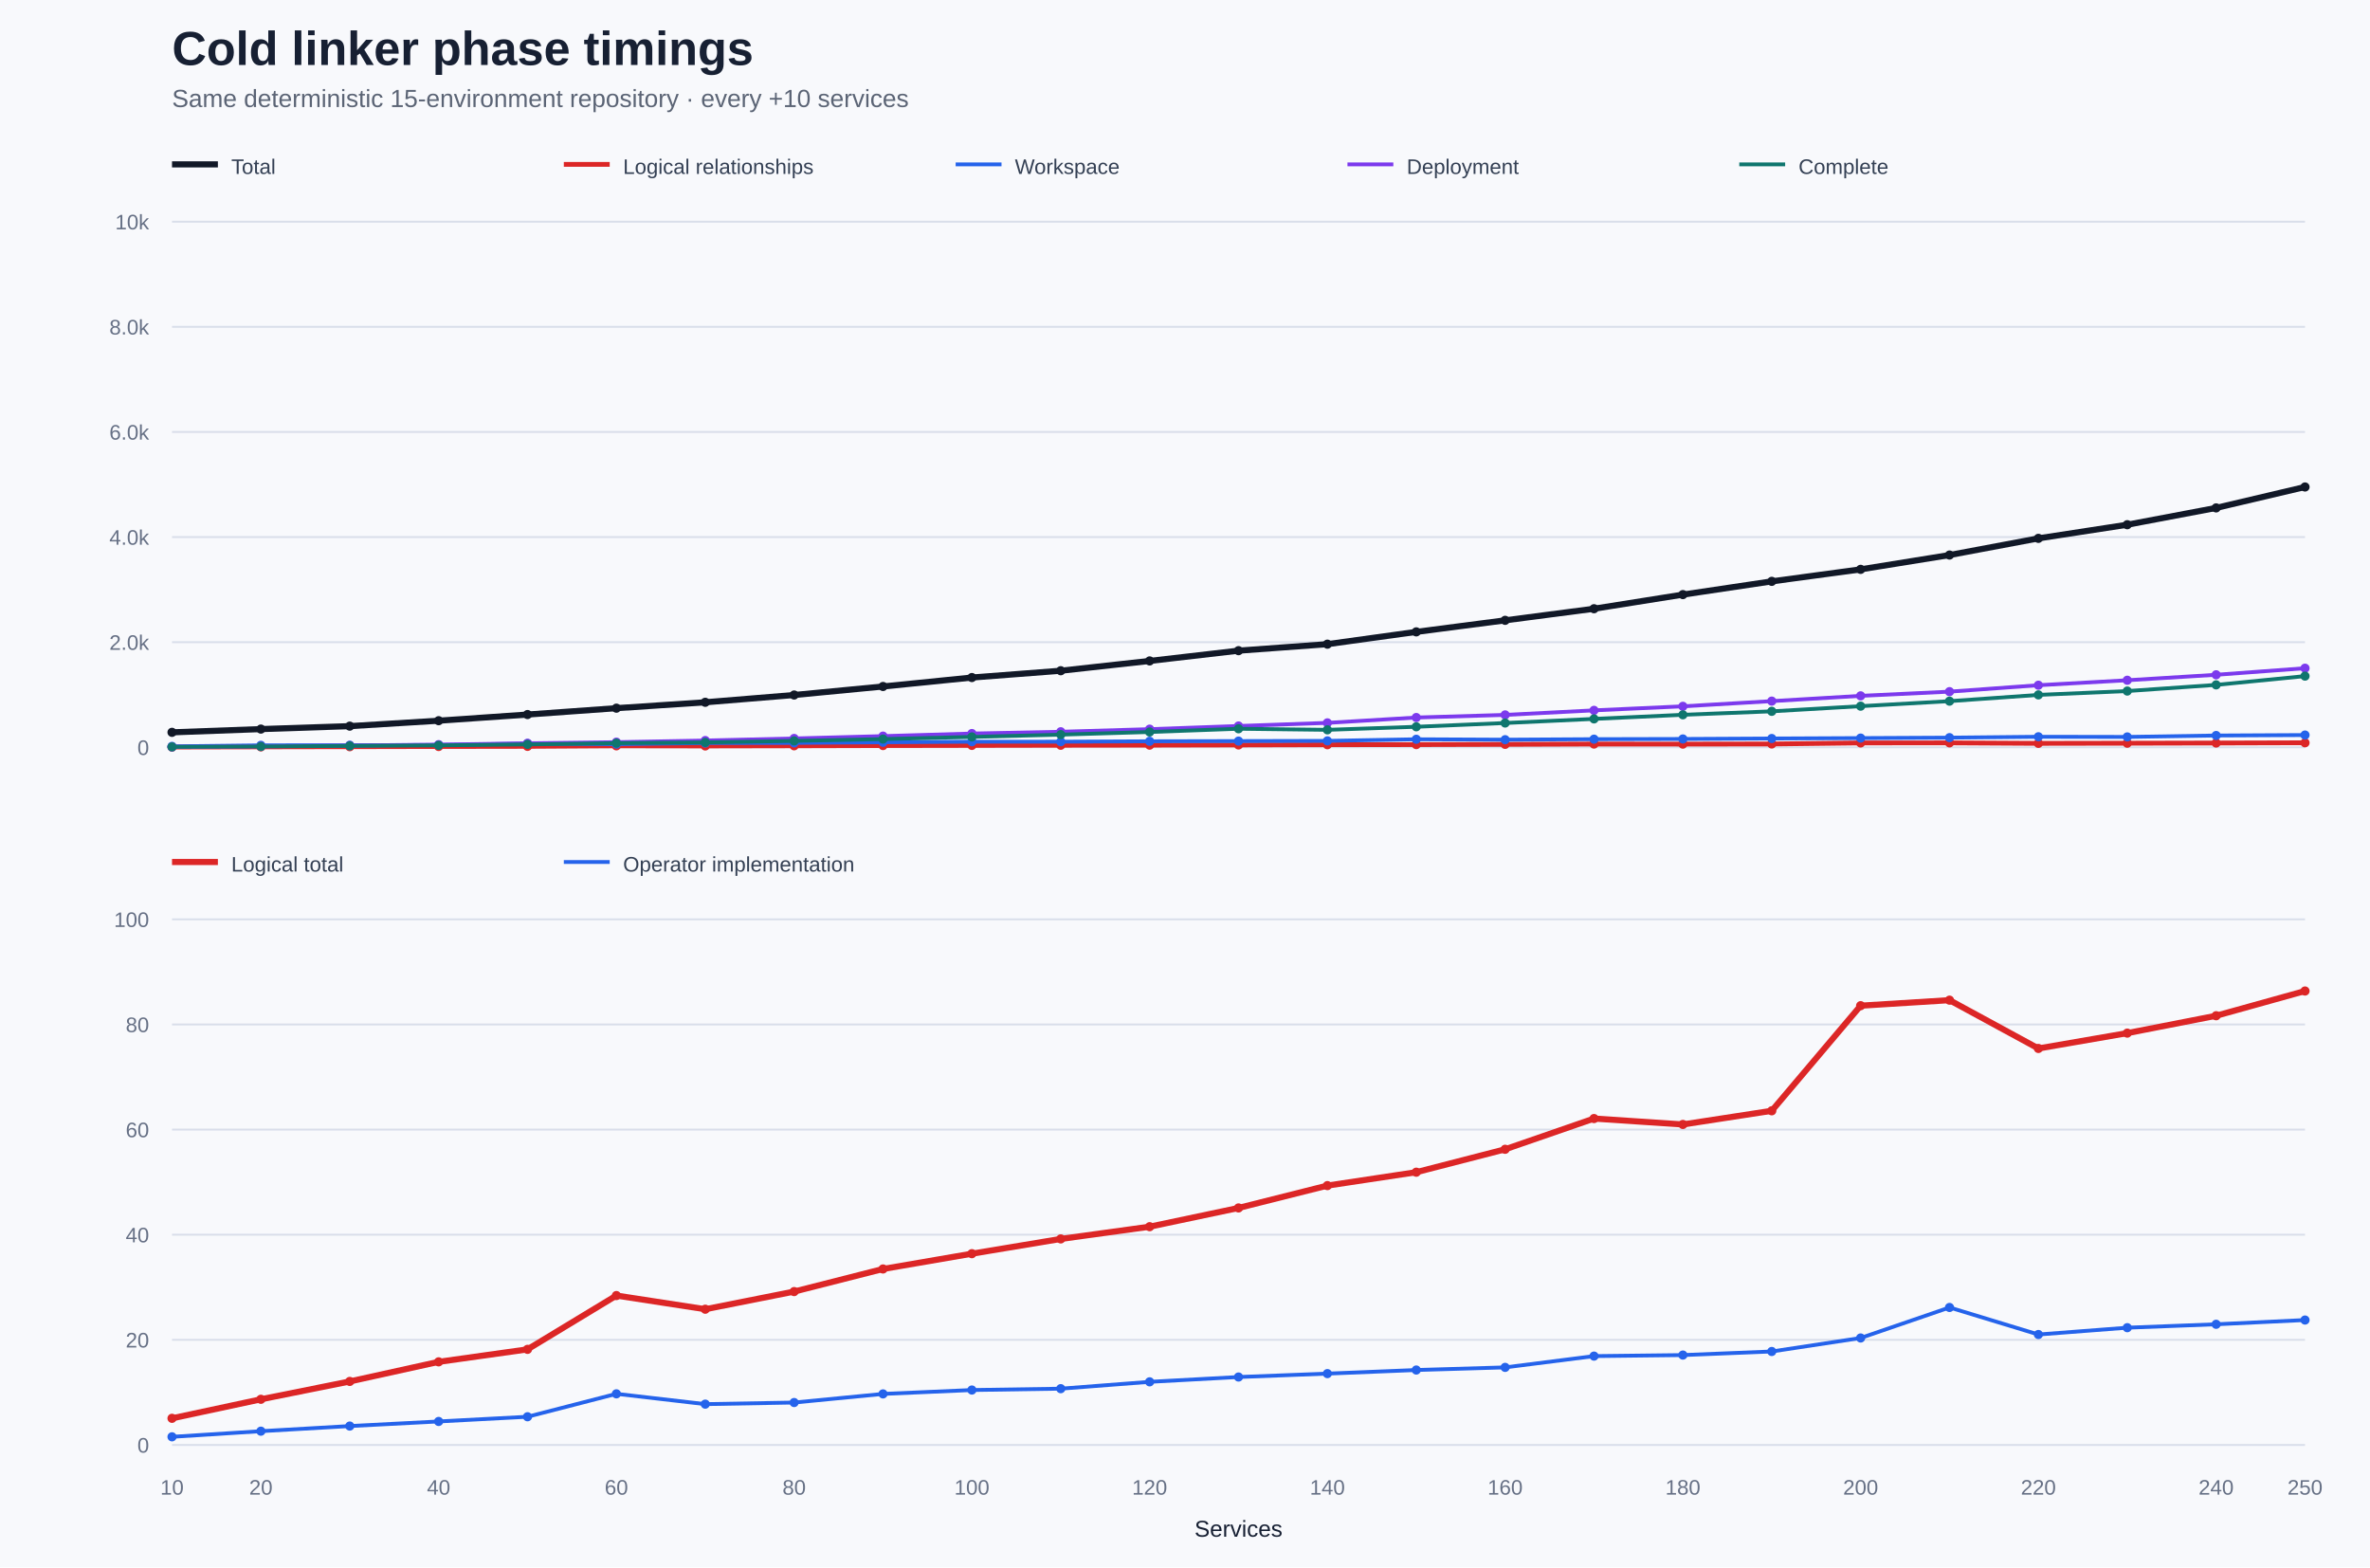
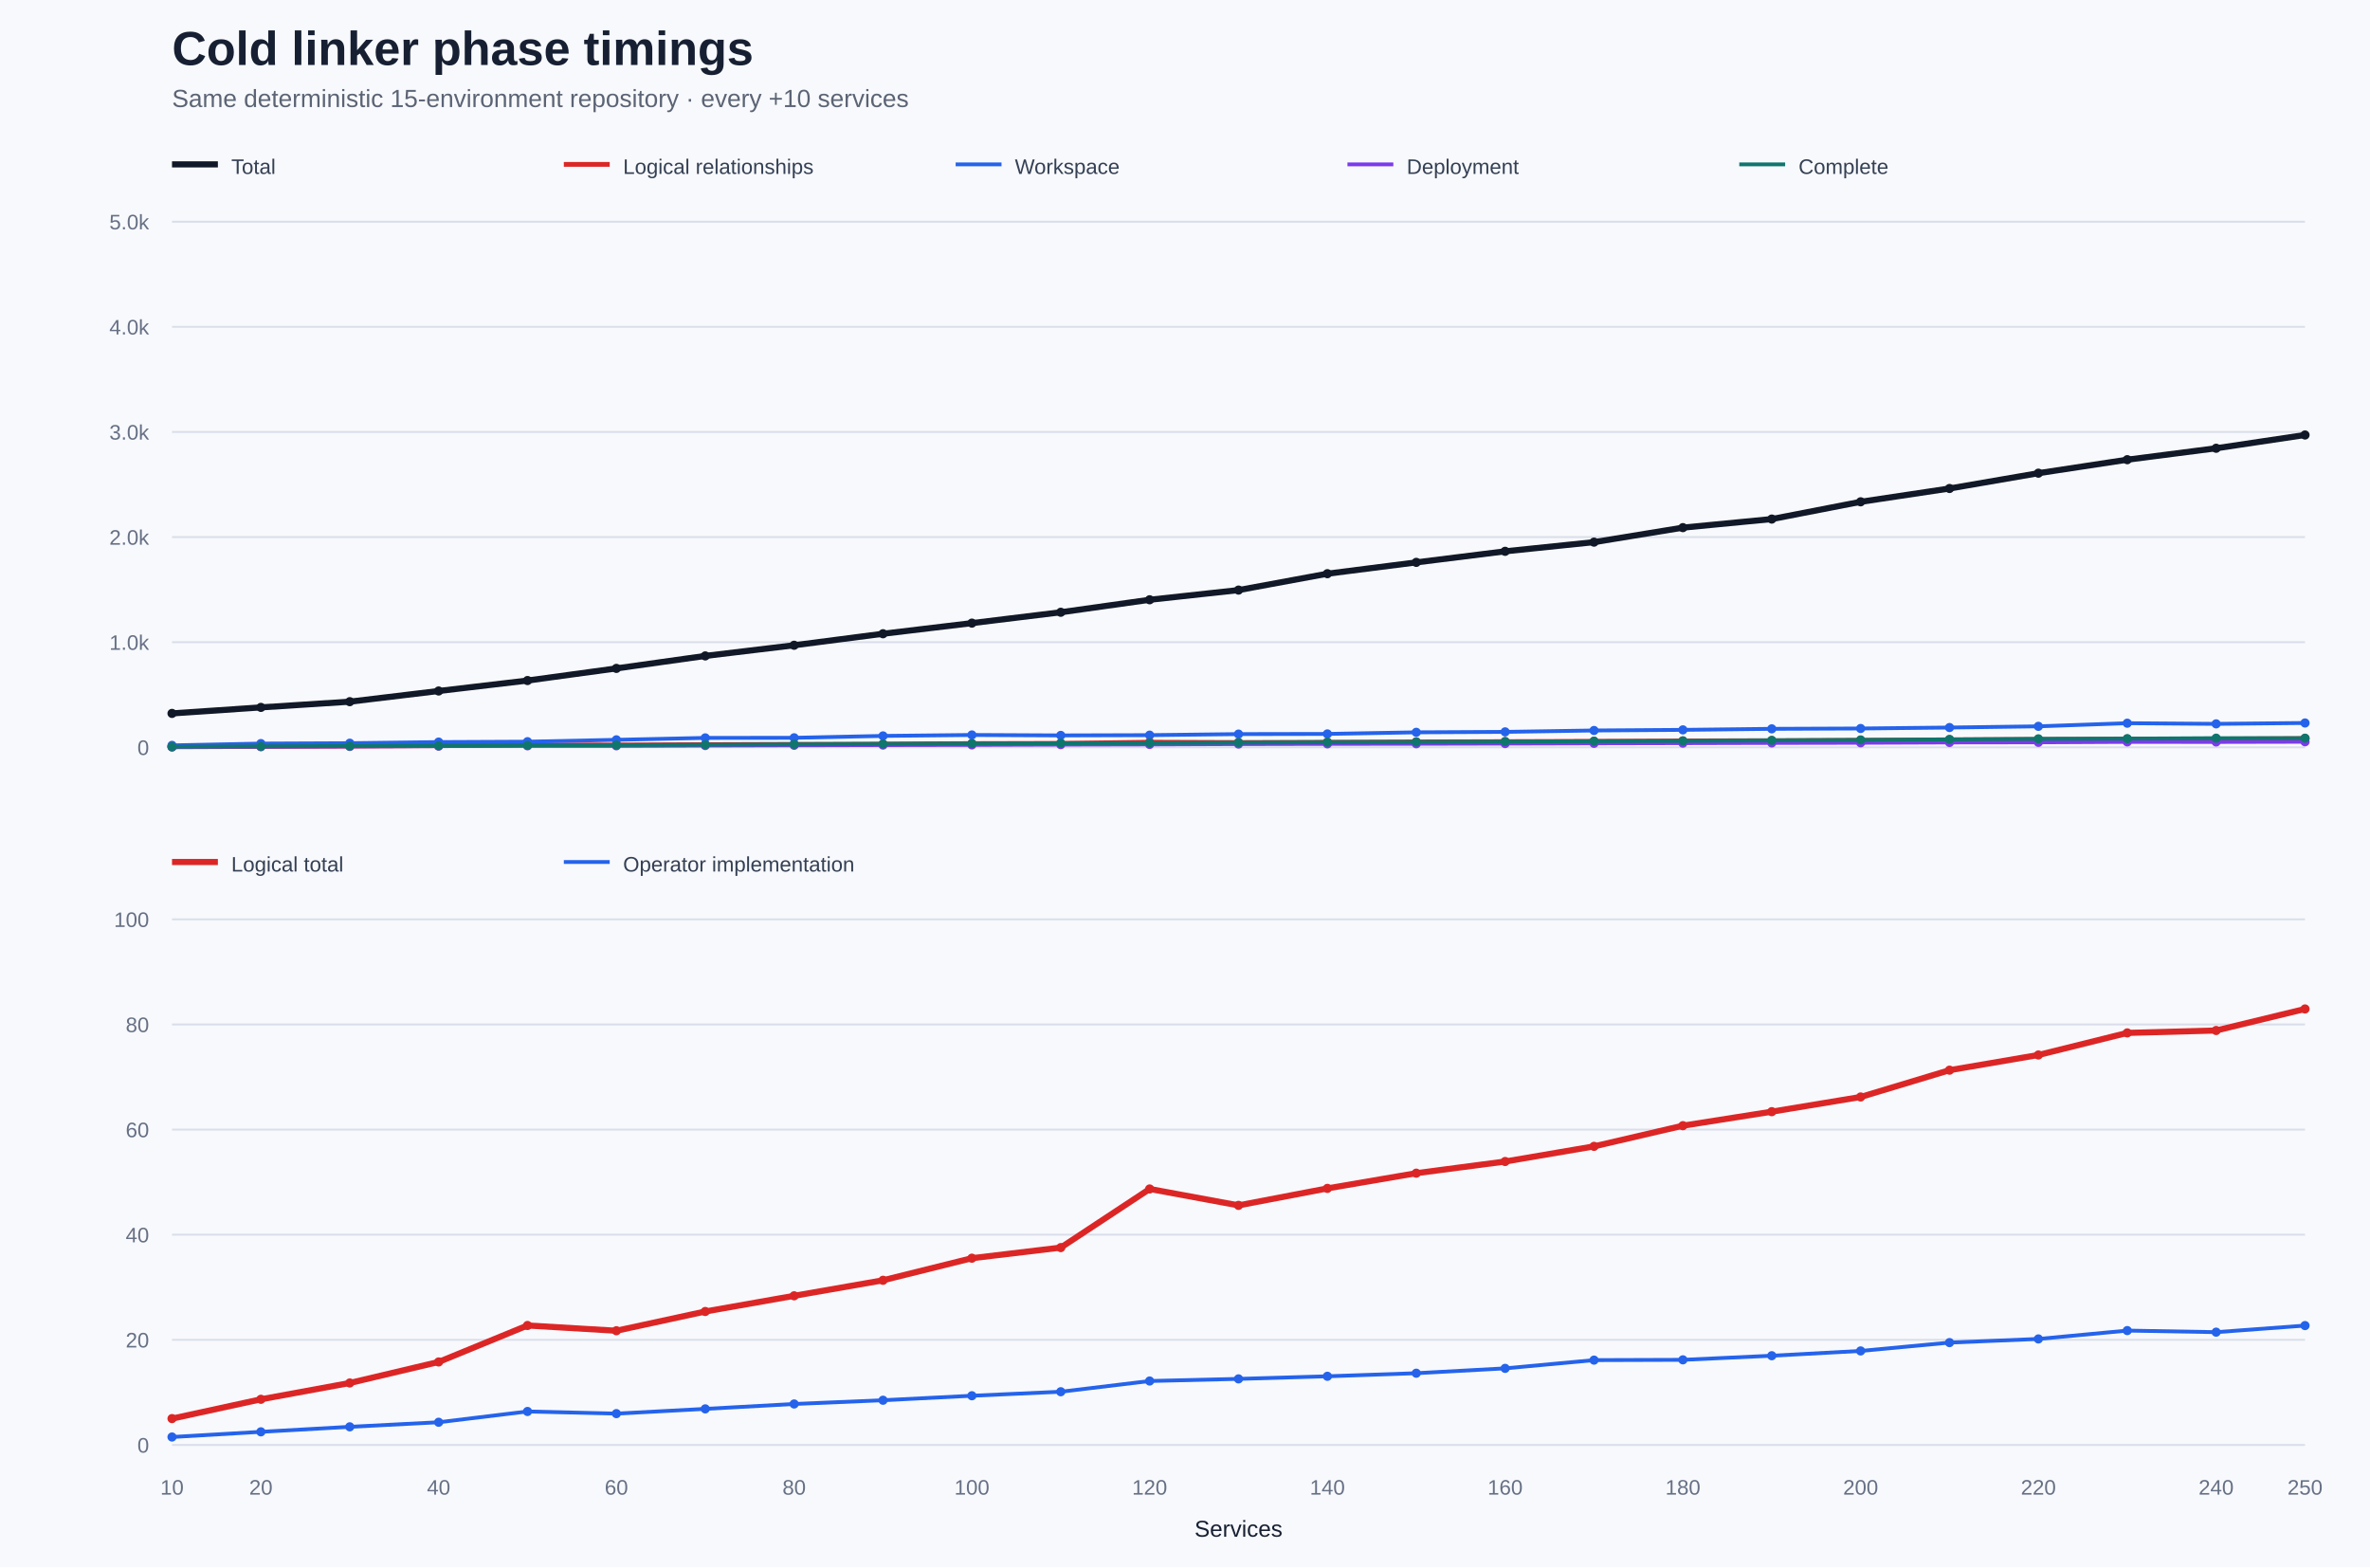
<svg xmlns="http://www.w3.org/2000/svg" width="1240" height="820" viewBox="0 0 1240 820" role="img" aria-labelledby="title description">
  <style>text{font-family:Arial,Helvetica,sans-serif;fill:#172033}.title{font-size:25px;font-weight:700}.subtitle{font-size:13px;fill:#5b6475}.legend{font-size:11px;fill:#344054}.tick{font-size:11px;fill:#667085}.grid{stroke:#d9deea;stroke-width:1}</style>
  <rect width="100%" height="100%" fill="#f8f9fc" />
  <text x="90" y="34" class="title">Cold linker phase timings</text>
  <text x="90" y="56" class="subtitle">Same deterministic 15-environment repository · every +10 services</text>
  <line x1="90" y1="391" x2="1206" y2="391" class="grid" />
  <text x="78" y="395" text-anchor="end" class="tick">0</text>
  <line x1="90" y1="336" x2="1206" y2="336" class="grid" />
-   <text x="78" y="340" text-anchor="end" class="tick">2.0k</text>
+   <text x="78" y="340" text-anchor="end" class="tick">1.0k</text>
  <line x1="90" y1="281" x2="1206" y2="281" class="grid" />
-   <text x="78" y="285" text-anchor="end" class="tick">4.0k</text>
+   <text x="78" y="285" text-anchor="end" class="tick">2.0k</text>
  <line x1="90" y1="226" x2="1206" y2="226" class="grid" />
-   <text x="78" y="230" text-anchor="end" class="tick">6.0k</text>
+   <text x="78" y="230" text-anchor="end" class="tick">3.0k</text>
  <line x1="90" y1="171" x2="1206" y2="171" class="grid" />
-   <text x="78" y="175" text-anchor="end" class="tick">8.0k</text>
+   <text x="78" y="175" text-anchor="end" class="tick">4.0k</text>
  <line x1="90" y1="116" x2="1206" y2="116" class="grid" />
-   <text x="78" y="120" text-anchor="end" class="tick">10k</text>
-   <path d="M90.00,383.16 L136.50,381.46 L183.00,379.92 L229.50,377.07 L276.00,373.85 L322.50,370.52 L369.00,367.44 L415.50,363.63 L462.00,359.17 L508.50,354.49 L555.00,350.93 L601.50,345.80 L648.00,340.43 L694.50,337.03 L741.00,330.60 L787.50,324.56 L834.00,318.49 L880.50,311.10 L927.00,304.17 L973.50,297.89 L1020.00,290.40 L1066.50,281.67 L1113.00,274.53 L1159.50,265.74 L1206.00,254.79" fill="none" stroke="#111827" stroke-width="3.2" />
-   <circle cx="90.00" cy="383.16" r="2.4" fill="#111827" />
-   <circle cx="136.50" cy="381.46" r="2.4" fill="#111827" />
-   <circle cx="183.00" cy="379.92" r="2.4" fill="#111827" />
-   <circle cx="229.50" cy="377.07" r="2.4" fill="#111827" />
-   <circle cx="276.00" cy="373.85" r="2.4" fill="#111827" />
-   <circle cx="322.50" cy="370.52" r="2.4" fill="#111827" />
-   <circle cx="369.00" cy="367.44" r="2.4" fill="#111827" />
-   <circle cx="415.50" cy="363.63" r="2.4" fill="#111827" />
-   <circle cx="462.00" cy="359.17" r="2.4" fill="#111827" />
-   <circle cx="508.50" cy="354.49" r="2.4" fill="#111827" />
-   <circle cx="555.00" cy="350.93" r="2.4" fill="#111827" />
-   <circle cx="601.50" cy="345.80" r="2.4" fill="#111827" />
-   <circle cx="648.00" cy="340.43" r="2.4" fill="#111827" />
-   <circle cx="694.50" cy="337.03" r="2.4" fill="#111827" />
-   <circle cx="741.00" cy="330.60" r="2.4" fill="#111827" />
-   <circle cx="787.50" cy="324.56" r="2.4" fill="#111827" />
-   <circle cx="834.00" cy="318.49" r="2.4" fill="#111827" />
-   <circle cx="880.50" cy="311.10" r="2.4" fill="#111827" />
-   <circle cx="927.00" cy="304.17" r="2.4" fill="#111827" />
-   <circle cx="973.50" cy="297.89" r="2.4" fill="#111827" />
-   <circle cx="1020.00" cy="290.40" r="2.4" fill="#111827" />
-   <circle cx="1066.50" cy="281.67" r="2.4" fill="#111827" />
-   <circle cx="1113.00" cy="274.53" r="2.4" fill="#111827" />
-   <circle cx="1159.50" cy="265.74" r="2.4" fill="#111827" />
-   <circle cx="1206.00" cy="254.79" r="2.4" fill="#111827" />
+   <text x="78" y="120" text-anchor="end" class="tick">5.0k</text>
+   <path d="M90.00,373.26 L136.50,370.11 L183.00,367.12 L229.50,361.53 L276.00,356.06 L322.50,349.71 L369.00,343.18 L415.50,337.60 L462.00,331.58 L508.50,326.02 L555.00,320.34 L601.50,313.80 L648.00,308.74 L694.50,300.16 L741.00,294.24 L787.50,288.45 L834.00,283.65 L880.50,276.06 L927.00,271.58 L973.50,262.55 L1020.00,255.58 L1066.50,247.57 L1113.00,240.51 L1159.50,234.53 L1206.00,227.59" fill="none" stroke="#111827" stroke-width="3.2" />
+   <circle cx="90.00" cy="373.26" r="2.4" fill="#111827" />
+   <circle cx="136.50" cy="370.11" r="2.4" fill="#111827" />
+   <circle cx="183.00" cy="367.12" r="2.4" fill="#111827" />
+   <circle cx="229.50" cy="361.53" r="2.4" fill="#111827" />
+   <circle cx="276.00" cy="356.06" r="2.4" fill="#111827" />
+   <circle cx="322.50" cy="349.71" r="2.4" fill="#111827" />
+   <circle cx="369.00" cy="343.18" r="2.4" fill="#111827" />
+   <circle cx="415.50" cy="337.60" r="2.4" fill="#111827" />
+   <circle cx="462.00" cy="331.58" r="2.4" fill="#111827" />
+   <circle cx="508.50" cy="326.02" r="2.4" fill="#111827" />
+   <circle cx="555.00" cy="320.34" r="2.4" fill="#111827" />
+   <circle cx="601.50" cy="313.80" r="2.4" fill="#111827" />
+   <circle cx="648.00" cy="308.74" r="2.4" fill="#111827" />
+   <circle cx="694.50" cy="300.16" r="2.4" fill="#111827" />
+   <circle cx="741.00" cy="294.24" r="2.4" fill="#111827" />
+   <circle cx="787.50" cy="288.45" r="2.4" fill="#111827" />
+   <circle cx="834.00" cy="283.65" r="2.4" fill="#111827" />
+   <circle cx="880.50" cy="276.06" r="2.4" fill="#111827" />
+   <circle cx="927.00" cy="271.58" r="2.4" fill="#111827" />
+   <circle cx="973.50" cy="262.55" r="2.4" fill="#111827" />
+   <circle cx="1020.00" cy="255.58" r="2.4" fill="#111827" />
+   <circle cx="1066.50" cy="247.57" r="2.4" fill="#111827" />
+   <circle cx="1113.00" cy="240.51" r="2.4" fill="#111827" />
+   <circle cx="1159.50" cy="234.53" r="2.4" fill="#111827" />
+   <circle cx="1206.00" cy="227.59" r="2.4" fill="#111827" />
  <line x1="90" y1="86" x2="114" y2="86" stroke="#111827" stroke-width="3.2" />
  <text x="121" y="91" class="legend">Total</text>
-   <path d="M90.00,390.86 L136.50,390.76 L183.00,390.67 L229.50,390.57 L276.00,390.50 L322.50,390.22 L369.00,390.29 L415.50,390.20 L462.00,390.08 L508.50,390.00 L555.00,389.92 L601.50,389.86 L648.00,389.76 L694.50,389.64 L741.00,389.57 L787.50,389.45 L834.00,389.29 L880.50,389.32 L927.00,389.25 L973.50,388.70 L1020.00,388.67 L1066.50,388.93 L1113.00,388.85 L1159.50,388.75 L1206.00,388.62" fill="none" stroke="#dc2626" stroke-width="2.5" />
-   <circle cx="90.00" cy="390.86" r="2.4" fill="#dc2626" />
-   <circle cx="136.50" cy="390.76" r="2.4" fill="#dc2626" />
-   <circle cx="183.00" cy="390.67" r="2.4" fill="#dc2626" />
-   <circle cx="229.50" cy="390.57" r="2.4" fill="#dc2626" />
-   <circle cx="276.00" cy="390.50" r="2.4" fill="#dc2626" />
-   <circle cx="322.50" cy="390.22" r="2.4" fill="#dc2626" />
-   <circle cx="369.00" cy="390.29" r="2.4" fill="#dc2626" />
-   <circle cx="415.50" cy="390.20" r="2.4" fill="#dc2626" />
-   <circle cx="462.00" cy="390.08" r="2.4" fill="#dc2626" />
-   <circle cx="508.50" cy="390.00" r="2.4" fill="#dc2626" />
-   <circle cx="555.00" cy="389.92" r="2.4" fill="#dc2626" />
-   <circle cx="601.50" cy="389.86" r="2.4" fill="#dc2626" />
-   <circle cx="648.00" cy="389.76" r="2.4" fill="#dc2626" />
-   <circle cx="694.50" cy="389.64" r="2.4" fill="#dc2626" />
-   <circle cx="741.00" cy="389.57" r="2.4" fill="#dc2626" />
-   <circle cx="787.50" cy="389.45" r="2.4" fill="#dc2626" />
-   <circle cx="834.00" cy="389.29" r="2.4" fill="#dc2626" />
-   <circle cx="880.50" cy="389.32" r="2.4" fill="#dc2626" />
-   <circle cx="927.00" cy="389.25" r="2.4" fill="#dc2626" />
-   <circle cx="973.50" cy="388.70" r="2.4" fill="#dc2626" />
-   <circle cx="1020.00" cy="388.67" r="2.4" fill="#dc2626" />
-   <circle cx="1066.50" cy="388.93" r="2.4" fill="#dc2626" />
-   <circle cx="1113.00" cy="388.85" r="2.4" fill="#dc2626" />
-   <circle cx="1159.50" cy="388.75" r="2.4" fill="#dc2626" />
-   <circle cx="1206.00" cy="388.62" r="2.4" fill="#dc2626" />
+   <path d="M90.00,390.72 L136.50,390.52 L183.00,390.35 L229.50,390.13 L276.00,389.75 L322.50,389.81 L369.00,389.60 L415.50,389.44 L462.00,389.28 L508.50,389.05 L555.00,388.94 L601.50,388.32 L648.00,388.49 L694.50,388.32 L741.00,388.16 L787.50,388.03 L834.00,387.88 L880.50,387.66 L927.00,387.51 L973.50,387.36 L1020.00,387.08 L1066.50,386.92 L1113.00,386.69 L1159.50,386.66 L1206.00,386.44" fill="none" stroke="#dc2626" stroke-width="2.5" />
+   <circle cx="90.00" cy="390.72" r="2.4" fill="#dc2626" />
+   <circle cx="136.50" cy="390.52" r="2.4" fill="#dc2626" />
+   <circle cx="183.00" cy="390.35" r="2.4" fill="#dc2626" />
+   <circle cx="229.50" cy="390.13" r="2.4" fill="#dc2626" />
+   <circle cx="276.00" cy="389.75" r="2.4" fill="#dc2626" />
+   <circle cx="322.50" cy="389.81" r="2.4" fill="#dc2626" />
+   <circle cx="369.00" cy="389.60" r="2.4" fill="#dc2626" />
+   <circle cx="415.50" cy="389.44" r="2.4" fill="#dc2626" />
+   <circle cx="462.00" cy="389.28" r="2.4" fill="#dc2626" />
+   <circle cx="508.50" cy="389.05" r="2.4" fill="#dc2626" />
+   <circle cx="555.00" cy="388.94" r="2.4" fill="#dc2626" />
+   <circle cx="601.50" cy="388.32" r="2.4" fill="#dc2626" />
+   <circle cx="648.00" cy="388.49" r="2.4" fill="#dc2626" />
+   <circle cx="694.50" cy="388.32" r="2.4" fill="#dc2626" />
+   <circle cx="741.00" cy="388.16" r="2.4" fill="#dc2626" />
+   <circle cx="787.50" cy="388.03" r="2.4" fill="#dc2626" />
+   <circle cx="834.00" cy="387.88" r="2.4" fill="#dc2626" />
+   <circle cx="880.50" cy="387.66" r="2.4" fill="#dc2626" />
+   <circle cx="927.00" cy="387.51" r="2.4" fill="#dc2626" />
+   <circle cx="973.50" cy="387.36" r="2.4" fill="#dc2626" />
+   <circle cx="1020.00" cy="387.08" r="2.4" fill="#dc2626" />
+   <circle cx="1066.50" cy="386.92" r="2.4" fill="#dc2626" />
+   <circle cx="1113.00" cy="386.69" r="2.4" fill="#dc2626" />
+   <circle cx="1159.50" cy="386.66" r="2.4" fill="#dc2626" />
+   <circle cx="1206.00" cy="386.44" r="2.4" fill="#dc2626" />
  <line x1="295" y1="86" x2="319" y2="86" stroke="#dc2626" stroke-width="2.5" />
  <text x="326" y="91" class="legend">Logical relationships</text>
-   <path d="M90.00,390.51 L136.50,389.96 L183.00,389.91 L229.50,389.77 L276.00,389.08 L322.50,389.33 L369.00,388.74 L415.50,388.67 L462.00,388.36 L508.50,388.07 L555.00,388.06 L601.50,387.84 L648.00,387.74 L694.50,387.63 L741.00,386.79 L787.50,387.01 L834.00,386.74 L880.50,386.63 L927.00,386.39 L973.50,386.17 L1020.00,385.94 L1066.50,385.48 L1113.00,385.56 L1159.50,384.82 L1206.00,384.58" fill="none" stroke="#2563eb" stroke-width="2" />
-   <circle cx="90.00" cy="390.51" r="2.4" fill="#2563eb" />
-   <circle cx="136.50" cy="389.96" r="2.4" fill="#2563eb" />
-   <circle cx="183.00" cy="389.91" r="2.4" fill="#2563eb" />
-   <circle cx="229.50" cy="389.77" r="2.4" fill="#2563eb" />
-   <circle cx="276.00" cy="389.08" r="2.4" fill="#2563eb" />
-   <circle cx="322.50" cy="389.33" r="2.4" fill="#2563eb" />
-   <circle cx="369.00" cy="388.74" r="2.4" fill="#2563eb" />
-   <circle cx="415.50" cy="388.67" r="2.4" fill="#2563eb" />
-   <circle cx="462.00" cy="388.36" r="2.4" fill="#2563eb" />
-   <circle cx="508.50" cy="388.07" r="2.4" fill="#2563eb" />
-   <circle cx="555.00" cy="388.06" r="2.4" fill="#2563eb" />
-   <circle cx="601.50" cy="387.84" r="2.4" fill="#2563eb" />
-   <circle cx="648.00" cy="387.74" r="2.4" fill="#2563eb" />
-   <circle cx="694.50" cy="387.63" r="2.4" fill="#2563eb" />
-   <circle cx="741.00" cy="386.79" r="2.4" fill="#2563eb" />
-   <circle cx="787.50" cy="387.01" r="2.4" fill="#2563eb" />
-   <circle cx="834.00" cy="386.74" r="2.4" fill="#2563eb" />
-   <circle cx="880.50" cy="386.63" r="2.4" fill="#2563eb" />
-   <circle cx="927.00" cy="386.39" r="2.4" fill="#2563eb" />
-   <circle cx="973.50" cy="386.17" r="2.4" fill="#2563eb" />
-   <circle cx="1020.00" cy="385.94" r="2.4" fill="#2563eb" />
-   <circle cx="1066.50" cy="385.48" r="2.4" fill="#2563eb" />
-   <circle cx="1113.00" cy="385.56" r="2.4" fill="#2563eb" />
-   <circle cx="1159.50" cy="384.82" r="2.4" fill="#2563eb" />
-   <circle cx="1206.00" cy="384.58" r="2.4" fill="#2563eb" />
+   <path d="M90.00,389.98 L136.50,389.04 L183.00,388.84 L229.50,388.26 L276.00,388.05 L322.50,387.08 L369.00,386.07 L415.50,386.02 L462.00,385.03 L508.50,384.54 L555.00,384.77 L601.50,384.63 L648.00,384.08 L694.50,383.99 L741.00,383.15 L787.50,382.92 L834.00,382.19 L880.50,381.87 L927.00,381.33 L973.50,381.15 L1020.00,380.65 L1066.50,380.02 L1113.00,378.38 L1159.50,378.73 L1206.00,378.27" fill="none" stroke="#2563eb" stroke-width="2" />
+   <circle cx="90.00" cy="389.98" r="2.4" fill="#2563eb" />
+   <circle cx="136.50" cy="389.04" r="2.4" fill="#2563eb" />
+   <circle cx="183.00" cy="388.84" r="2.4" fill="#2563eb" />
+   <circle cx="229.50" cy="388.26" r="2.4" fill="#2563eb" />
+   <circle cx="276.00" cy="388.05" r="2.4" fill="#2563eb" />
+   <circle cx="322.50" cy="387.08" r="2.4" fill="#2563eb" />
+   <circle cx="369.00" cy="386.07" r="2.4" fill="#2563eb" />
+   <circle cx="415.50" cy="386.02" r="2.4" fill="#2563eb" />
+   <circle cx="462.00" cy="385.03" r="2.4" fill="#2563eb" />
+   <circle cx="508.50" cy="384.54" r="2.4" fill="#2563eb" />
+   <circle cx="555.00" cy="384.77" r="2.4" fill="#2563eb" />
+   <circle cx="601.50" cy="384.63" r="2.4" fill="#2563eb" />
+   <circle cx="648.00" cy="384.08" r="2.4" fill="#2563eb" />
+   <circle cx="694.50" cy="383.99" r="2.4" fill="#2563eb" />
+   <circle cx="741.00" cy="383.15" r="2.4" fill="#2563eb" />
+   <circle cx="787.50" cy="382.92" r="2.4" fill="#2563eb" />
+   <circle cx="834.00" cy="382.19" r="2.4" fill="#2563eb" />
+   <circle cx="880.50" cy="381.87" r="2.4" fill="#2563eb" />
+   <circle cx="927.00" cy="381.33" r="2.4" fill="#2563eb" />
+   <circle cx="973.50" cy="381.15" r="2.4" fill="#2563eb" />
+   <circle cx="1020.00" cy="380.65" r="2.4" fill="#2563eb" />
+   <circle cx="1066.50" cy="380.02" r="2.4" fill="#2563eb" />
+   <circle cx="1113.00" cy="378.38" r="2.4" fill="#2563eb" />
+   <circle cx="1159.50" cy="378.73" r="2.4" fill="#2563eb" />
+   <circle cx="1206.00" cy="378.27" r="2.4" fill="#2563eb" />
  <line x1="500" y1="86" x2="524" y2="86" stroke="#2563eb" stroke-width="2" />
  <text x="531" y="91" class="legend">Workspace</text>
-   <path d="M90.00,390.80 L136.50,390.50 L183.00,390.10 L229.50,389.61 L276.00,388.89 L322.50,388.31 L369.00,387.45 L415.50,386.36 L462.00,385.14 L508.50,383.79 L555.00,382.86 L601.50,381.50 L648.00,379.84 L694.50,378.21 L741.00,375.41 L787.50,374.04 L834.00,371.66 L880.50,369.55 L927.00,366.83 L973.50,364.07 L1020.00,361.87 L1066.50,358.51 L1113.00,355.91 L1159.50,353.05 L1206.00,349.61" fill="none" stroke="#7c3aed" stroke-width="2" />
-   <circle cx="90.00" cy="390.80" r="2.4" fill="#7c3aed" />
-   <circle cx="136.50" cy="390.50" r="2.4" fill="#7c3aed" />
-   <circle cx="183.00" cy="390.10" r="2.4" fill="#7c3aed" />
-   <circle cx="229.50" cy="389.61" r="2.4" fill="#7c3aed" />
-   <circle cx="276.00" cy="388.89" r="2.4" fill="#7c3aed" />
-   <circle cx="322.50" cy="388.31" r="2.4" fill="#7c3aed" />
-   <circle cx="369.00" cy="387.45" r="2.4" fill="#7c3aed" />
-   <circle cx="415.50" cy="386.36" r="2.4" fill="#7c3aed" />
-   <circle cx="462.00" cy="385.14" r="2.4" fill="#7c3aed" />
-   <circle cx="508.50" cy="383.79" r="2.4" fill="#7c3aed" />
-   <circle cx="555.00" cy="382.86" r="2.4" fill="#7c3aed" />
-   <circle cx="601.50" cy="381.50" r="2.4" fill="#7c3aed" />
-   <circle cx="648.00" cy="379.84" r="2.4" fill="#7c3aed" />
-   <circle cx="694.50" cy="378.21" r="2.4" fill="#7c3aed" />
-   <circle cx="741.00" cy="375.41" r="2.4" fill="#7c3aed" />
-   <circle cx="787.50" cy="374.04" r="2.4" fill="#7c3aed" />
-   <circle cx="834.00" cy="371.66" r="2.4" fill="#7c3aed" />
-   <circle cx="880.50" cy="369.55" r="2.4" fill="#7c3aed" />
-   <circle cx="927.00" cy="366.83" r="2.4" fill="#7c3aed" />
-   <circle cx="973.50" cy="364.07" r="2.4" fill="#7c3aed" />
-   <circle cx="1020.00" cy="361.87" r="2.4" fill="#7c3aed" />
-   <circle cx="1066.50" cy="358.51" r="2.4" fill="#7c3aed" />
-   <circle cx="1113.00" cy="355.91" r="2.4" fill="#7c3aed" />
-   <circle cx="1159.50" cy="353.05" r="2.4" fill="#7c3aed" />
-   <circle cx="1206.00" cy="349.61" r="2.4" fill="#7c3aed" />
+   <path d="M90.00,390.82 L136.50,390.68 L183.00,390.54 L229.50,390.38 L276.00,390.21 L322.50,390.20 L369.00,390.07 L415.50,389.94 L462.00,389.82 L508.50,389.73 L555.00,389.59 L601.50,389.49 L648.00,389.30 L694.50,389.20 L741.00,389.14 L787.50,389.04 L834.00,388.92 L880.50,388.82 L927.00,388.70 L973.50,388.62 L1020.00,388.45 L1066.50,388.39 L1113.00,388.16 L1159.50,388.19 L1206.00,388.09" fill="none" stroke="#7c3aed" stroke-width="2" />
+   <circle cx="90.00" cy="390.82" r="2.4" fill="#7c3aed" />
+   <circle cx="136.50" cy="390.68" r="2.4" fill="#7c3aed" />
+   <circle cx="183.00" cy="390.54" r="2.4" fill="#7c3aed" />
+   <circle cx="229.50" cy="390.38" r="2.4" fill="#7c3aed" />
+   <circle cx="276.00" cy="390.21" r="2.4" fill="#7c3aed" />
+   <circle cx="322.50" cy="390.20" r="2.4" fill="#7c3aed" />
+   <circle cx="369.00" cy="390.07" r="2.4" fill="#7c3aed" />
+   <circle cx="415.50" cy="389.94" r="2.4" fill="#7c3aed" />
+   <circle cx="462.00" cy="389.82" r="2.4" fill="#7c3aed" />
+   <circle cx="508.50" cy="389.73" r="2.4" fill="#7c3aed" />
+   <circle cx="555.00" cy="389.59" r="2.4" fill="#7c3aed" />
+   <circle cx="601.50" cy="389.49" r="2.4" fill="#7c3aed" />
+   <circle cx="648.00" cy="389.30" r="2.4" fill="#7c3aed" />
+   <circle cx="694.50" cy="389.20" r="2.4" fill="#7c3aed" />
+   <circle cx="741.00" cy="389.14" r="2.4" fill="#7c3aed" />
+   <circle cx="787.50" cy="389.04" r="2.4" fill="#7c3aed" />
+   <circle cx="834.00" cy="388.92" r="2.4" fill="#7c3aed" />
+   <circle cx="880.50" cy="388.82" r="2.4" fill="#7c3aed" />
+   <circle cx="927.00" cy="388.70" r="2.4" fill="#7c3aed" />
+   <circle cx="973.50" cy="388.62" r="2.4" fill="#7c3aed" />
+   <circle cx="1020.00" cy="388.45" r="2.4" fill="#7c3aed" />
+   <circle cx="1066.50" cy="388.39" r="2.4" fill="#7c3aed" />
+   <circle cx="1113.00" cy="388.16" r="2.4" fill="#7c3aed" />
+   <circle cx="1159.50" cy="388.19" r="2.4" fill="#7c3aed" />
+   <circle cx="1206.00" cy="388.09" r="2.4" fill="#7c3aed" />
  <line x1="705" y1="86" x2="729" y2="86" stroke="#7c3aed" stroke-width="2" />
  <text x="736" y="91" class="legend">Deployment</text>
-   <path d="M90.00,390.77 L136.50,390.56 L183.00,390.24 L229.50,389.97 L276.00,389.47 L322.50,388.82 L369.00,388.44 L415.50,387.64 L462.00,386.69 L508.50,385.55 L555.00,384.36 L601.50,382.98 L648.00,381.29 L694.50,381.85 L741.00,380.25 L787.50,378.28 L834.00,376.13 L880.50,373.98 L927.00,372.17 L973.50,369.47 L1020.00,366.85 L1066.50,363.57 L1113.00,361.56 L1159.50,358.33 L1206.00,353.74" fill="none" stroke="#0f766e" stroke-width="2" />
-   <circle cx="90.00" cy="390.77" r="2.4" fill="#0f766e" />
-   <circle cx="136.50" cy="390.56" r="2.4" fill="#0f766e" />
-   <circle cx="183.00" cy="390.24" r="2.4" fill="#0f766e" />
-   <circle cx="229.50" cy="389.97" r="2.4" fill="#0f766e" />
-   <circle cx="276.00" cy="389.47" r="2.4" fill="#0f766e" />
-   <circle cx="322.50" cy="388.82" r="2.4" fill="#0f766e" />
-   <circle cx="369.00" cy="388.44" r="2.4" fill="#0f766e" />
-   <circle cx="415.50" cy="387.64" r="2.4" fill="#0f766e" />
-   <circle cx="462.00" cy="386.69" r="2.4" fill="#0f766e" />
-   <circle cx="508.50" cy="385.55" r="2.4" fill="#0f766e" />
-   <circle cx="555.00" cy="384.36" r="2.4" fill="#0f766e" />
-   <circle cx="601.50" cy="382.98" r="2.4" fill="#0f766e" />
-   <circle cx="648.00" cy="381.29" r="2.4" fill="#0f766e" />
-   <circle cx="694.50" cy="381.85" r="2.4" fill="#0f766e" />
-   <circle cx="741.00" cy="380.25" r="2.4" fill="#0f766e" />
-   <circle cx="787.50" cy="378.28" r="2.4" fill="#0f766e" />
-   <circle cx="834.00" cy="376.13" r="2.4" fill="#0f766e" />
-   <circle cx="880.50" cy="373.98" r="2.4" fill="#0f766e" />
-   <circle cx="927.00" cy="372.17" r="2.4" fill="#0f766e" />
-   <circle cx="973.50" cy="369.47" r="2.4" fill="#0f766e" />
-   <circle cx="1020.00" cy="366.85" r="2.4" fill="#0f766e" />
-   <circle cx="1066.50" cy="363.57" r="2.4" fill="#0f766e" />
-   <circle cx="1113.00" cy="361.56" r="2.4" fill="#0f766e" />
-   <circle cx="1159.50" cy="358.33" r="2.4" fill="#0f766e" />
-   <circle cx="1206.00" cy="353.74" r="2.4" fill="#0f766e" />
+   <path d="M90.00,390.67 L136.50,390.49 L183.00,390.31 L229.50,390.16 L276.00,389.96 L322.50,389.81 L369.00,389.65 L415.50,389.45 L462.00,389.28 L508.50,389.04 L555.00,388.83 L601.50,388.75 L648.00,388.55 L694.50,388.34 L741.00,388.21 L787.50,388.00 L834.00,387.78 L880.50,387.64 L927.00,387.37 L973.50,387.13 L1020.00,386.85 L1066.50,386.56 L1113.00,386.46 L1159.50,386.21 L1206.00,386.22" fill="none" stroke="#0f766e" stroke-width="2" />
+   <circle cx="90.00" cy="390.67" r="2.4" fill="#0f766e" />
+   <circle cx="136.50" cy="390.49" r="2.4" fill="#0f766e" />
+   <circle cx="183.00" cy="390.31" r="2.4" fill="#0f766e" />
+   <circle cx="229.50" cy="390.16" r="2.4" fill="#0f766e" />
+   <circle cx="276.00" cy="389.96" r="2.4" fill="#0f766e" />
+   <circle cx="322.50" cy="389.81" r="2.4" fill="#0f766e" />
+   <circle cx="369.00" cy="389.65" r="2.4" fill="#0f766e" />
+   <circle cx="415.50" cy="389.45" r="2.4" fill="#0f766e" />
+   <circle cx="462.00" cy="389.28" r="2.4" fill="#0f766e" />
+   <circle cx="508.50" cy="389.04" r="2.4" fill="#0f766e" />
+   <circle cx="555.00" cy="388.83" r="2.4" fill="#0f766e" />
+   <circle cx="601.50" cy="388.75" r="2.4" fill="#0f766e" />
+   <circle cx="648.00" cy="388.55" r="2.4" fill="#0f766e" />
+   <circle cx="694.50" cy="388.34" r="2.4" fill="#0f766e" />
+   <circle cx="741.00" cy="388.21" r="2.4" fill="#0f766e" />
+   <circle cx="787.50" cy="388.00" r="2.4" fill="#0f766e" />
+   <circle cx="834.00" cy="387.78" r="2.4" fill="#0f766e" />
+   <circle cx="880.50" cy="387.64" r="2.4" fill="#0f766e" />
+   <circle cx="927.00" cy="387.37" r="2.4" fill="#0f766e" />
+   <circle cx="973.50" cy="387.13" r="2.4" fill="#0f766e" />
+   <circle cx="1020.00" cy="386.85" r="2.4" fill="#0f766e" />
+   <circle cx="1066.50" cy="386.56" r="2.4" fill="#0f766e" />
+   <circle cx="1113.00" cy="386.46" r="2.4" fill="#0f766e" />
+   <circle cx="1159.50" cy="386.21" r="2.4" fill="#0f766e" />
+   <circle cx="1206.00" cy="386.22" r="2.4" fill="#0f766e" />
  <line x1="910" y1="86" x2="934" y2="86" stroke="#0f766e" stroke-width="2" />
  <text x="941" y="91" class="legend">Complete</text>
  <line x1="90" y1="756" x2="1206" y2="756" class="grid" />
  <text x="78" y="760" text-anchor="end" class="tick">0</text>
  <line x1="90" y1="701" x2="1206" y2="701" class="grid" />
  <text x="78" y="705" text-anchor="end" class="tick">20</text>
  <line x1="90" y1="646" x2="1206" y2="646" class="grid" />
  <text x="78" y="650" text-anchor="end" class="tick">40</text>
  <line x1="90" y1="591" x2="1206" y2="591" class="grid" />
  <text x="78" y="595" text-anchor="end" class="tick">60</text>
  <line x1="90" y1="536" x2="1206" y2="536" class="grid" />
  <text x="78" y="540" text-anchor="end" class="tick">80</text>
  <line x1="90" y1="481" x2="1206" y2="481" class="grid" />
  <text x="78" y="485" text-anchor="end" class="tick">100</text>
-   <path d="M90.00,742.07 L136.50,732.12 L183.00,722.77 L229.50,712.52 L276.00,705.99 L322.50,677.84 L369.00,684.99 L415.50,675.76 L462.00,663.93 L508.50,655.93 L555.00,648.21 L601.50,641.81 L648.00,632.00 L694.50,620.31 L741.00,613.30 L787.50,601.31 L834.00,585.23 L880.50,588.32 L927.00,581.17 L973.50,526.18 L1020.00,523.29 L1066.50,548.56 L1113.00,540.53 L1159.50,531.44 L1206.00,518.50" fill="none" stroke="#dc2626" stroke-width="3.2" />
-   <circle cx="90.00" cy="742.07" r="2.4" fill="#dc2626" />
+   <path d="M90.00,742.22 L136.50,732.12 L183.00,723.58 L229.50,712.58 L276.00,693.50 L322.50,696.25 L369.00,686.18 L415.50,677.97 L462.00,669.85 L508.50,658.29 L555.00,652.75 L601.50,622.07 L648.00,630.66 L694.50,621.77 L741.00,613.81 L787.50,607.71 L834.00,599.78 L880.50,588.96 L927.00,581.63 L973.50,573.94 L1020.00,559.92 L1066.50,551.97 L1113.00,540.42 L1159.50,539.16 L1206.00,527.89" fill="none" stroke="#dc2626" stroke-width="3.2" />
+   <circle cx="90.00" cy="742.22" r="2.4" fill="#dc2626" />
  <circle cx="136.50" cy="732.12" r="2.4" fill="#dc2626" />
-   <circle cx="183.00" cy="722.77" r="2.4" fill="#dc2626" />
-   <circle cx="229.50" cy="712.52" r="2.4" fill="#dc2626" />
-   <circle cx="276.00" cy="705.99" r="2.4" fill="#dc2626" />
-   <circle cx="322.50" cy="677.84" r="2.4" fill="#dc2626" />
-   <circle cx="369.00" cy="684.99" r="2.4" fill="#dc2626" />
-   <circle cx="415.50" cy="675.76" r="2.4" fill="#dc2626" />
-   <circle cx="462.00" cy="663.93" r="2.4" fill="#dc2626" />
-   <circle cx="508.50" cy="655.93" r="2.4" fill="#dc2626" />
-   <circle cx="555.00" cy="648.21" r="2.4" fill="#dc2626" />
-   <circle cx="601.50" cy="641.81" r="2.4" fill="#dc2626" />
-   <circle cx="648.00" cy="632.00" r="2.4" fill="#dc2626" />
-   <circle cx="694.50" cy="620.31" r="2.4" fill="#dc2626" />
-   <circle cx="741.00" cy="613.30" r="2.4" fill="#dc2626" />
-   <circle cx="787.50" cy="601.31" r="2.4" fill="#dc2626" />
-   <circle cx="834.00" cy="585.23" r="2.4" fill="#dc2626" />
-   <circle cx="880.50" cy="588.32" r="2.4" fill="#dc2626" />
-   <circle cx="927.00" cy="581.17" r="2.4" fill="#dc2626" />
-   <circle cx="973.50" cy="526.18" r="2.4" fill="#dc2626" />
-   <circle cx="1020.00" cy="523.29" r="2.4" fill="#dc2626" />
-   <circle cx="1066.50" cy="548.56" r="2.4" fill="#dc2626" />
-   <circle cx="1113.00" cy="540.53" r="2.4" fill="#dc2626" />
-   <circle cx="1159.50" cy="531.44" r="2.4" fill="#dc2626" />
-   <circle cx="1206.00" cy="518.50" r="2.4" fill="#dc2626" />
+   <circle cx="183.00" cy="723.58" r="2.4" fill="#dc2626" />
+   <circle cx="229.50" cy="712.58" r="2.4" fill="#dc2626" />
+   <circle cx="276.00" cy="693.50" r="2.4" fill="#dc2626" />
+   <circle cx="322.50" cy="696.25" r="2.4" fill="#dc2626" />
+   <circle cx="369.00" cy="686.18" r="2.4" fill="#dc2626" />
+   <circle cx="415.50" cy="677.97" r="2.4" fill="#dc2626" />
+   <circle cx="462.00" cy="669.85" r="2.4" fill="#dc2626" />
+   <circle cx="508.50" cy="658.29" r="2.4" fill="#dc2626" />
+   <circle cx="555.00" cy="652.75" r="2.4" fill="#dc2626" />
+   <circle cx="601.50" cy="622.07" r="2.4" fill="#dc2626" />
+   <circle cx="648.00" cy="630.66" r="2.4" fill="#dc2626" />
+   <circle cx="694.50" cy="621.77" r="2.4" fill="#dc2626" />
+   <circle cx="741.00" cy="613.81" r="2.4" fill="#dc2626" />
+   <circle cx="787.50" cy="607.71" r="2.4" fill="#dc2626" />
+   <circle cx="834.00" cy="599.78" r="2.4" fill="#dc2626" />
+   <circle cx="880.50" cy="588.96" r="2.4" fill="#dc2626" />
+   <circle cx="927.00" cy="581.63" r="2.4" fill="#dc2626" />
+   <circle cx="973.50" cy="573.94" r="2.4" fill="#dc2626" />
+   <circle cx="1020.00" cy="559.92" r="2.4" fill="#dc2626" />
+   <circle cx="1066.50" cy="551.97" r="2.4" fill="#dc2626" />
+   <circle cx="1113.00" cy="540.42" r="2.4" fill="#dc2626" />
+   <circle cx="1159.50" cy="539.16" r="2.4" fill="#dc2626" />
+   <circle cx="1206.00" cy="527.89" r="2.4" fill="#dc2626" />
  <line x1="90" y1="451" x2="114" y2="451" stroke="#dc2626" stroke-width="3.2" />
  <text x="121" y="456" class="legend">Logical total</text>
-   <path d="M90.00,751.75 L136.50,748.80 L183.00,746.12 L229.50,743.71 L276.00,741.25 L322.50,729.26 L369.00,734.65 L415.50,733.81 L462.00,729.30 L508.50,727.27 L555.00,726.56 L601.50,722.98 L648.00,720.46 L694.50,718.68 L741.00,716.80 L787.50,715.42 L834.00,709.52 L880.50,708.98 L927.00,707.10 L973.50,700.04 L1020.00,684.07 L1066.50,698.22 L1113.00,694.65 L1159.50,692.87 L1206.00,690.65" fill="none" stroke="#2563eb" stroke-width="2" />
-   <circle cx="90.00" cy="751.75" r="2.4" fill="#2563eb" />
-   <circle cx="136.50" cy="748.80" r="2.4" fill="#2563eb" />
-   <circle cx="183.00" cy="746.12" r="2.4" fill="#2563eb" />
-   <circle cx="229.50" cy="743.71" r="2.4" fill="#2563eb" />
-   <circle cx="276.00" cy="741.25" r="2.4" fill="#2563eb" />
-   <circle cx="322.50" cy="729.26" r="2.4" fill="#2563eb" />
-   <circle cx="369.00" cy="734.65" r="2.4" fill="#2563eb" />
-   <circle cx="415.50" cy="733.81" r="2.4" fill="#2563eb" />
-   <circle cx="462.00" cy="729.30" r="2.4" fill="#2563eb" />
-   <circle cx="508.50" cy="727.27" r="2.4" fill="#2563eb" />
-   <circle cx="555.00" cy="726.56" r="2.4" fill="#2563eb" />
-   <circle cx="601.50" cy="722.98" r="2.4" fill="#2563eb" />
-   <circle cx="648.00" cy="720.46" r="2.4" fill="#2563eb" />
-   <circle cx="694.50" cy="718.68" r="2.4" fill="#2563eb" />
-   <circle cx="741.00" cy="716.80" r="2.4" fill="#2563eb" />
-   <circle cx="787.50" cy="715.42" r="2.4" fill="#2563eb" />
-   <circle cx="834.00" cy="709.52" r="2.4" fill="#2563eb" />
-   <circle cx="880.50" cy="708.98" r="2.4" fill="#2563eb" />
-   <circle cx="927.00" cy="707.10" r="2.4" fill="#2563eb" />
-   <circle cx="973.50" cy="700.04" r="2.4" fill="#2563eb" />
-   <circle cx="1020.00" cy="684.07" r="2.4" fill="#2563eb" />
-   <circle cx="1066.50" cy="698.22" r="2.4" fill="#2563eb" />
-   <circle cx="1113.00" cy="694.65" r="2.4" fill="#2563eb" />
-   <circle cx="1159.50" cy="692.87" r="2.4" fill="#2563eb" />
-   <circle cx="1206.00" cy="690.65" r="2.4" fill="#2563eb" />
+   <path d="M90.00,751.85 L136.50,749.14 L183.00,746.52 L229.50,744.13 L276.00,738.49 L322.50,739.61 L369.00,737.13 L415.50,734.57 L462.00,732.61 L508.50,730.26 L555.00,728.16 L601.50,722.55 L648.00,721.44 L694.50,720.08 L741.00,718.47 L787.50,715.93 L834.00,711.62 L880.50,711.47 L927.00,709.32 L973.50,706.81 L1020.00,702.45 L1066.50,700.54 L1113.00,696.17 L1159.50,696.99 L1206.00,693.55" fill="none" stroke="#2563eb" stroke-width="2" />
+   <circle cx="90.00" cy="751.85" r="2.4" fill="#2563eb" />
+   <circle cx="136.50" cy="749.14" r="2.4" fill="#2563eb" />
+   <circle cx="183.00" cy="746.52" r="2.4" fill="#2563eb" />
+   <circle cx="229.50" cy="744.13" r="2.4" fill="#2563eb" />
+   <circle cx="276.00" cy="738.49" r="2.4" fill="#2563eb" />
+   <circle cx="322.50" cy="739.61" r="2.4" fill="#2563eb" />
+   <circle cx="369.00" cy="737.13" r="2.4" fill="#2563eb" />
+   <circle cx="415.50" cy="734.57" r="2.4" fill="#2563eb" />
+   <circle cx="462.00" cy="732.61" r="2.4" fill="#2563eb" />
+   <circle cx="508.50" cy="730.26" r="2.4" fill="#2563eb" />
+   <circle cx="555.00" cy="728.16" r="2.4" fill="#2563eb" />
+   <circle cx="601.50" cy="722.55" r="2.4" fill="#2563eb" />
+   <circle cx="648.00" cy="721.44" r="2.4" fill="#2563eb" />
+   <circle cx="694.50" cy="720.08" r="2.4" fill="#2563eb" />
+   <circle cx="741.00" cy="718.47" r="2.4" fill="#2563eb" />
+   <circle cx="787.50" cy="715.93" r="2.4" fill="#2563eb" />
+   <circle cx="834.00" cy="711.62" r="2.4" fill="#2563eb" />
+   <circle cx="880.50" cy="711.47" r="2.4" fill="#2563eb" />
+   <circle cx="927.00" cy="709.32" r="2.4" fill="#2563eb" />
+   <circle cx="973.50" cy="706.81" r="2.4" fill="#2563eb" />
+   <circle cx="1020.00" cy="702.45" r="2.4" fill="#2563eb" />
+   <circle cx="1066.50" cy="700.54" r="2.4" fill="#2563eb" />
+   <circle cx="1113.00" cy="696.17" r="2.4" fill="#2563eb" />
+   <circle cx="1159.50" cy="696.99" r="2.4" fill="#2563eb" />
+   <circle cx="1206.00" cy="693.55" r="2.4" fill="#2563eb" />
  <line x1="295" y1="451" x2="319" y2="451" stroke="#2563eb" stroke-width="2" />
  <text x="326" y="456" class="legend">Operator implementation</text>
  <text x="90" y="782" text-anchor="middle" class="tick">10</text>
  <text x="136.5" y="782" text-anchor="middle" class="tick">20</text>
  <text x="229.5" y="782" text-anchor="middle" class="tick">40</text>
  <text x="322.5" y="782" text-anchor="middle" class="tick">60</text>
  <text x="415.5" y="782" text-anchor="middle" class="tick">80</text>
  <text x="508.5" y="782" text-anchor="middle" class="tick">100</text>
  <text x="601.5" y="782" text-anchor="middle" class="tick">120</text>
  <text x="694.5" y="782" text-anchor="middle" class="tick">140</text>
  <text x="787.5" y="782" text-anchor="middle" class="tick">160</text>
  <text x="880.5" y="782" text-anchor="middle" class="tick">180</text>
  <text x="973.5" y="782" text-anchor="middle" class="tick">200</text>
  <text x="1066.5" y="782" text-anchor="middle" class="tick">220</text>
  <text x="1159.5" y="782" text-anchor="middle" class="tick">240</text>
  <text x="1206" y="782" text-anchor="middle" class="tick">250</text>
  <text x="648" y="804" text-anchor="middle">Services</text>
</svg>
